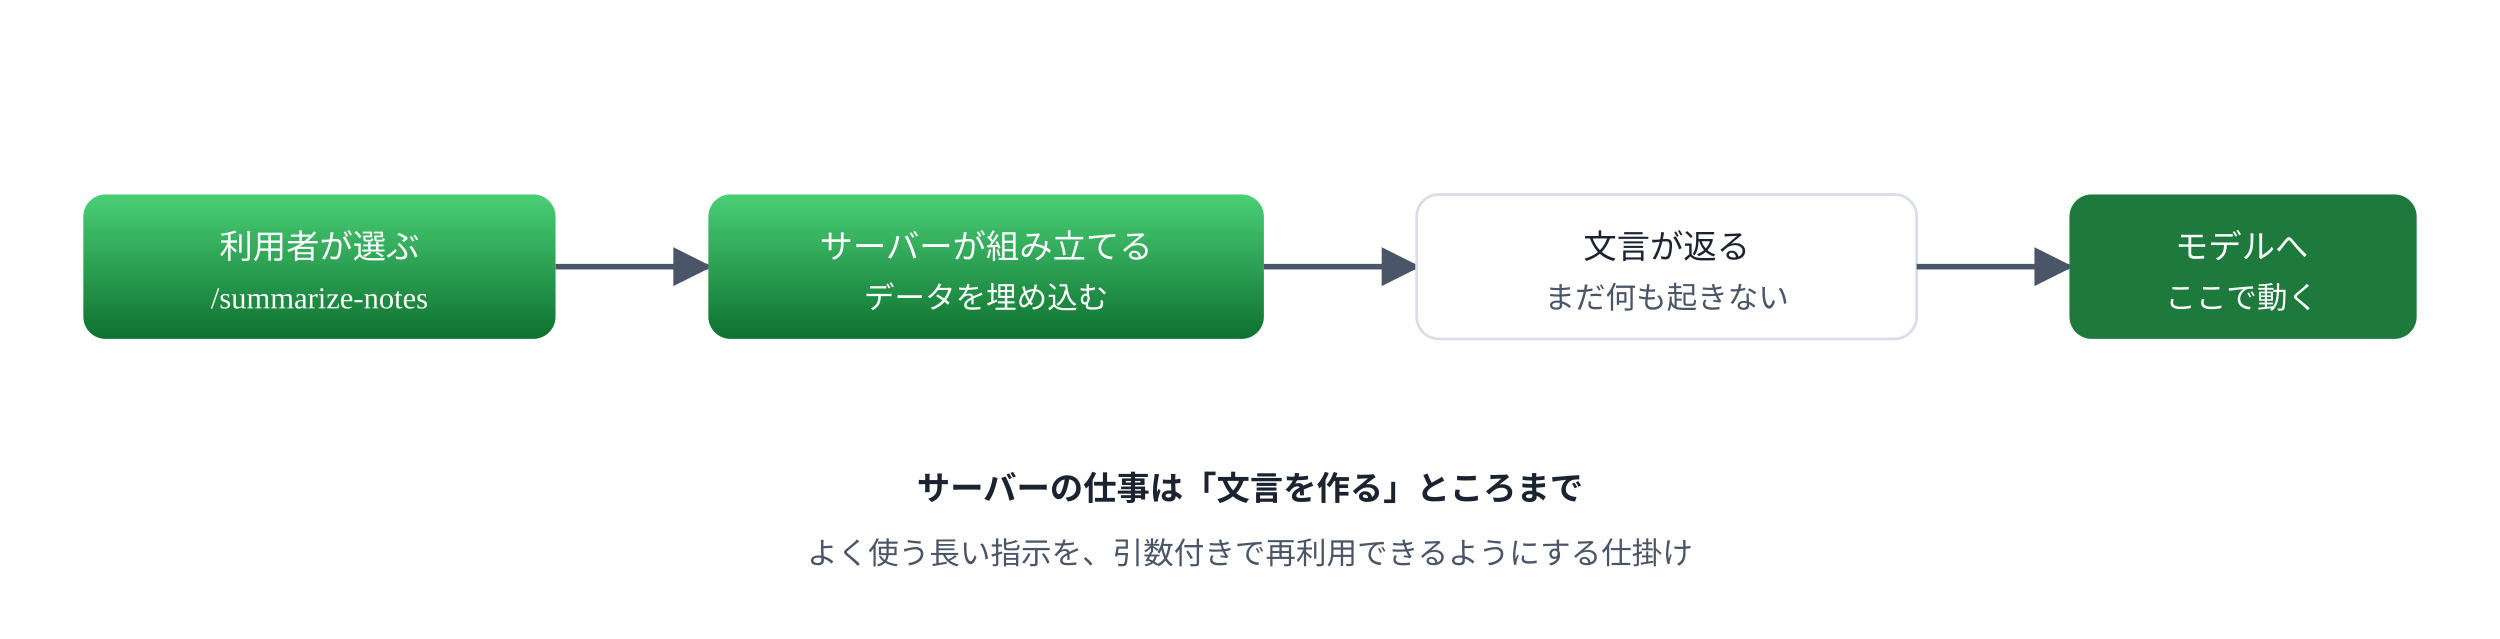
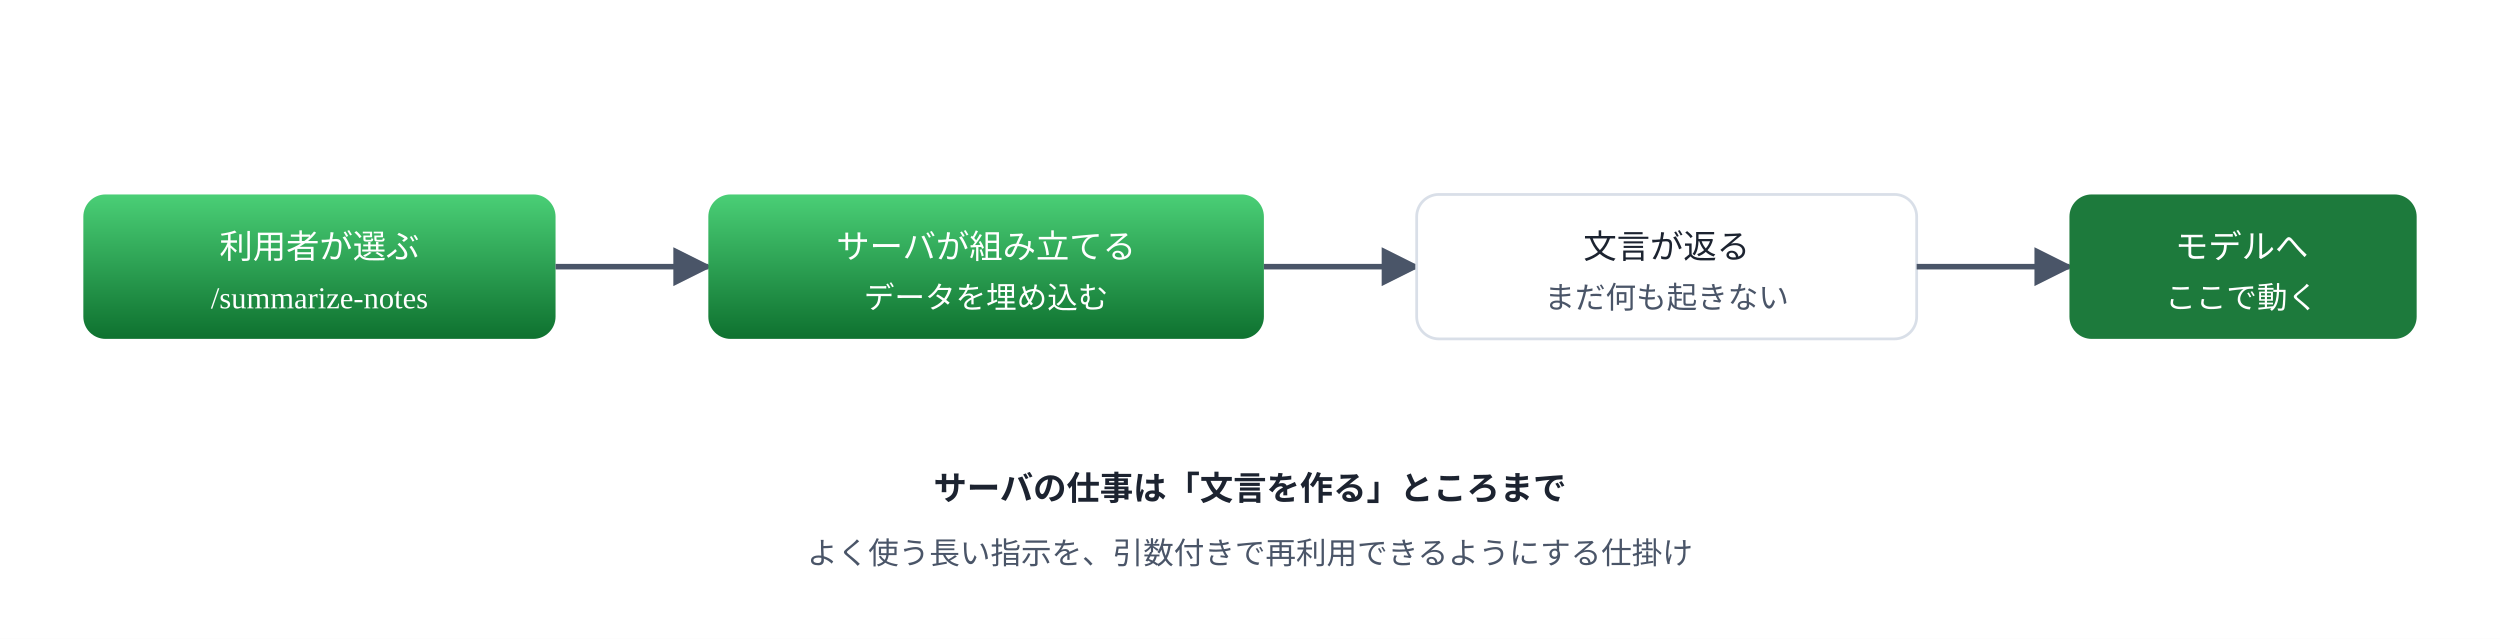
<svg xmlns="http://www.w3.org/2000/svg" viewBox="0 0 900 230" width="900" height="230" role="img" aria-label="Prompts は文言を組み立てて返すだけ">
  <defs>
    <linearGradient id="i1" x1="0" y1="1" x2="0" y2="0">
      <stop offset="0" stop-color="hsl(140,78%,25%)" />
      <stop offset="1" stop-color="hsl(140,58%,55%)" />
    </linearGradient>
    <marker id="i2" viewBox="0 0 10 10" refX="9" refY="5" markerWidth="7" markerHeight="7" orient="auto-start-reverse">
      <path d="M 0 0 L 10 5 L 0 10 z" fill="#4a5568" />
    </marker>
  </defs>
  <rect width="100%" height="100%" fill="#ffffff" />
  <rect x="30" y="70" width="170" height="52" rx="8" fill="url(#i1)" />
  <text x="115" y="93" text-anchor="middle" font-size="12" fill="#fff">利用者が選ぶ</text>
  <text x="115" y="111" text-anchor="middle" font-size="11" fill="#fff">/summarize-notes</text>
  <line x1="200" y1="96" x2="255" y2="96" stroke="#4a5568" stroke-width="2" marker-end="url(#i2)" />
  <rect x="255" y="70" width="200" height="52" rx="8" fill="url(#i1)" />
-   <text x="355" y="93" text-anchor="middle" font-size="12" fill="#fff">サーバーが組み立てる</text>
+   <text x="355" y="93" text-anchor="middle" font-size="12" fill="#fff">サーバが組み立てる</text>
  <text x="355" y="111" text-anchor="middle" font-size="11" fill="#fff">データを埋め込む</text>
  <line x1="455" y1="96" x2="510" y2="96" stroke="#4a5568" stroke-width="2" marker-end="url(#i2)" />
  <rect x="510" y="70" width="180" height="52" rx="8" fill="#ffffff" stroke="#d9dfe8" />
  <text x="600" y="93" text-anchor="middle" font-size="12" fill="#1c2330">文言が返る</text>
  <text x="600" y="111" text-anchor="middle" font-size="11" fill="#4a5568">まだ何も起きない</text>
  <line x1="690" y1="96" x2="745" y2="96" stroke="#4a5568" stroke-width="2" marker-end="url(#i2)" />
  <rect x="745" y="70" width="125" height="52" rx="8" fill="#1d7a3c" />
  <text x="807" y="93" text-anchor="middle" font-size="12" fill="#fff">モデルへ</text>
  <text x="807" y="111" text-anchor="middle" font-size="11" fill="#fff">ここで動く</text>
-   <text x="450" y="180" text-anchor="middle" font-size="12" font-weight="700" fill="#1c2330">サーバーの仕事は「文言を作る」ところまで</text>
+   <text x="450" y="180" text-anchor="middle" font-size="12" font-weight="700" fill="#1c2330">サーバの仕事は「文言を作る」ところまで</text>
  <text x="450" y="203" text-anchor="middle" font-size="11" fill="#4a5568">よく使う長い指示を、引数付きで再利用できるようにする仕掛け</text>
</svg>
